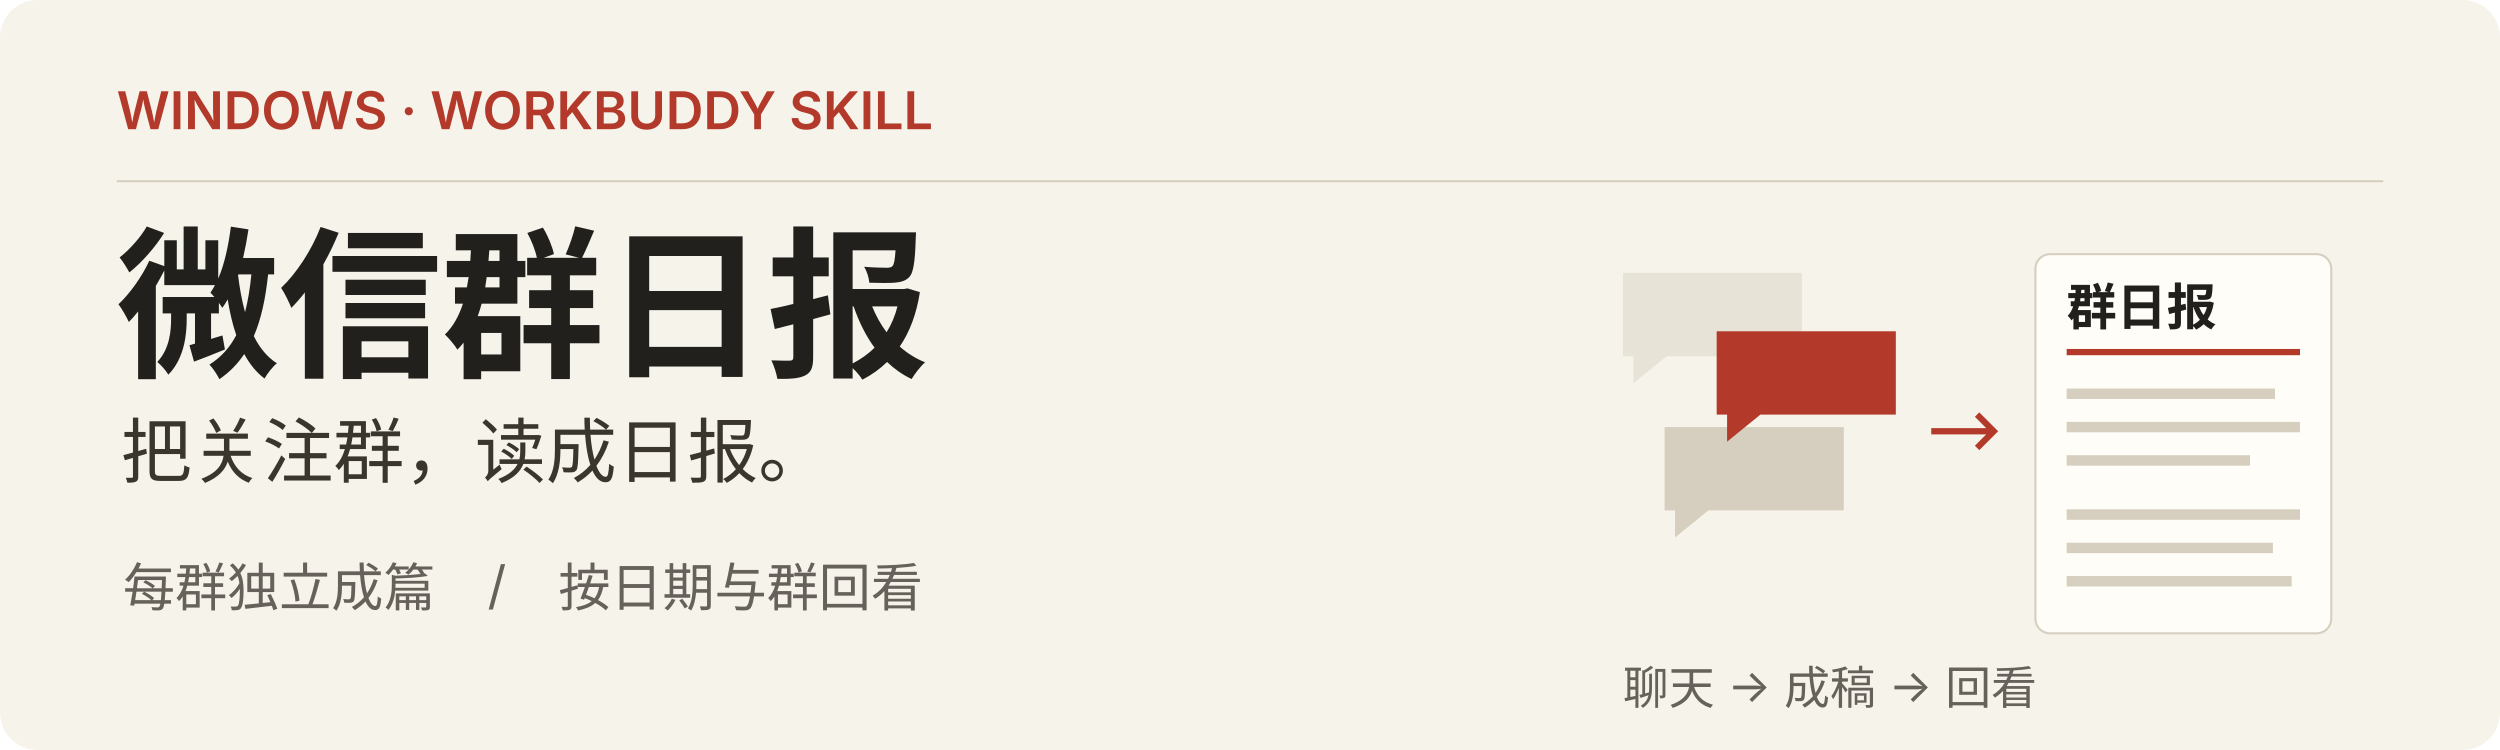
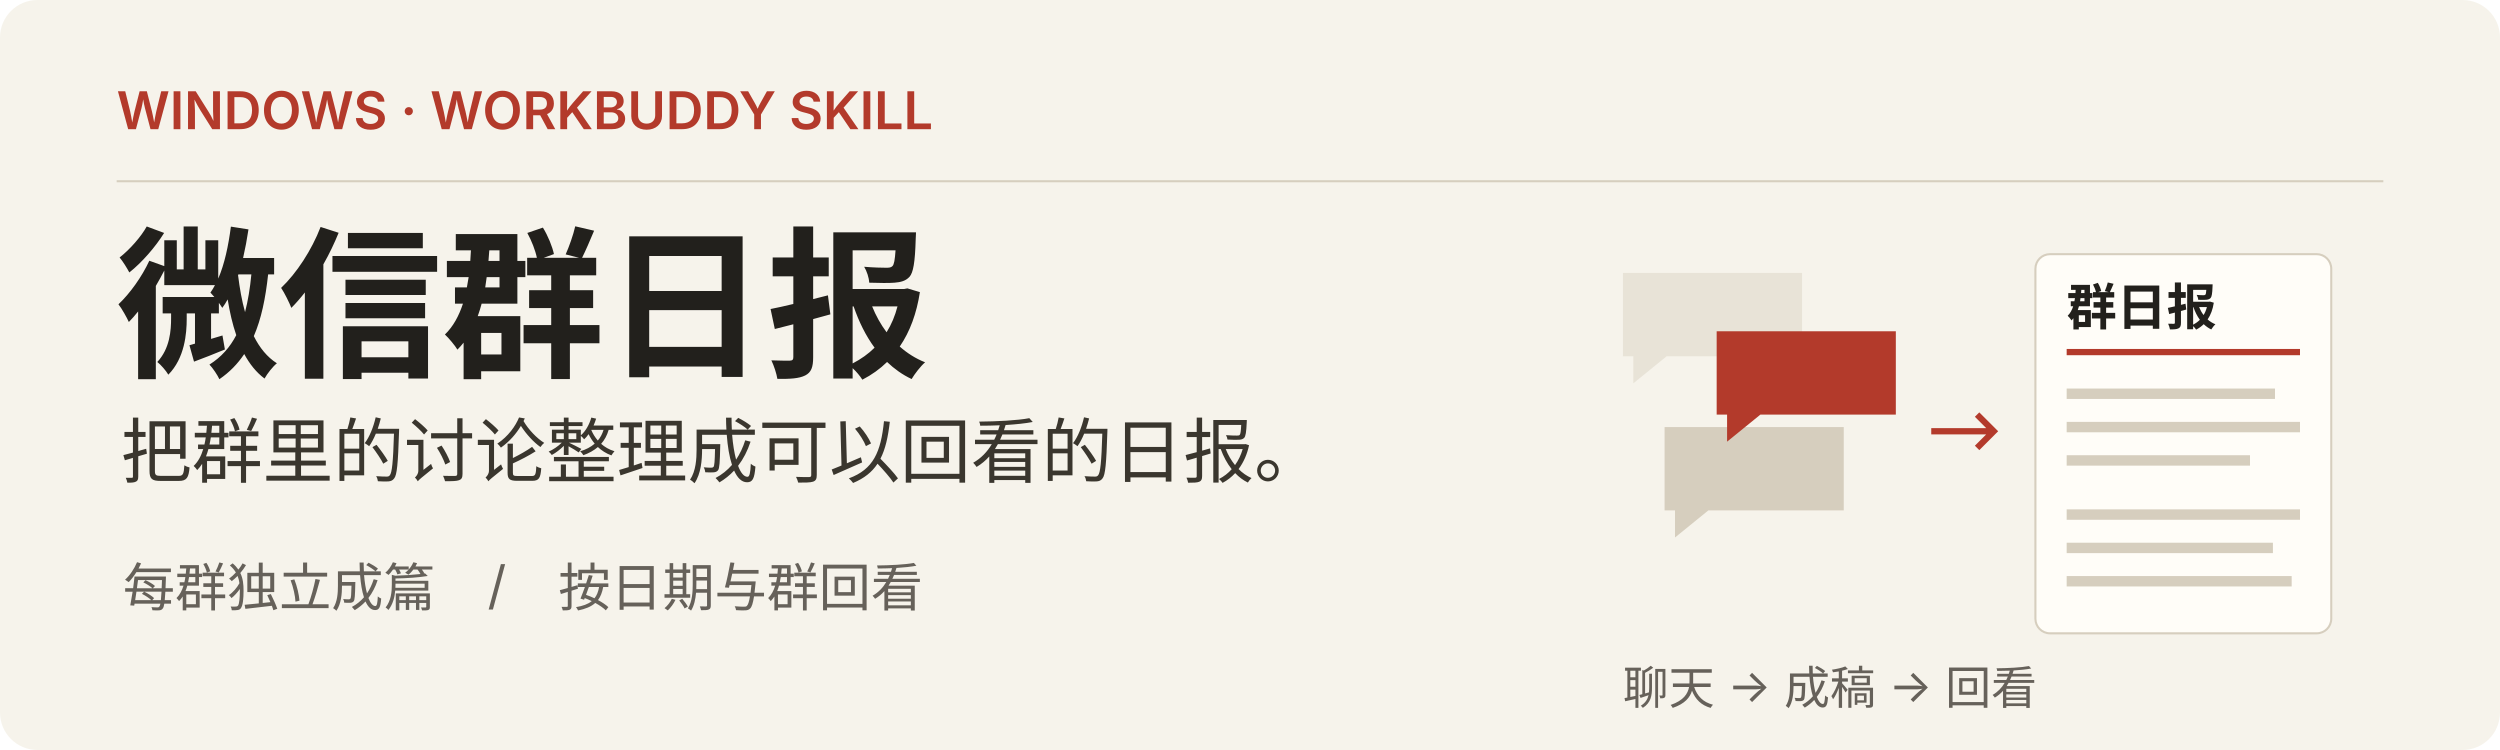
<svg xmlns="http://www.w3.org/2000/svg" width="1200" height="360" viewBox="0 0 1200 360" role="img" aria-labelledby="title desc">
  <rect width="1200" height="360" rx="18" fill="#F6F3EB" />
  <g font-family="-apple-system,BlinkMacSystemFont,'Segoe UI','PingFang SC','Microsoft YaHei',sans-serif">
    <text x="56" y="62" font-size="25" font-weight="600" fill="#B33A2B">WINDOWS · WORKBUDDY SKILL</text>
    <path d="M56 87H1144" stroke="#D6CEBE" />
    <text x="56" y="175" font-size="78" font-weight="700" fill="#22201C">微信群日报</text>
-     <text x="58" y="229" font-size="34" fill="#3A362E">把关注群，读成日报。</text>
+     <text x="58" y="229" font-size="34" fill="#3A362E">把群里的讨论整理成可以回看的日报。</text>
    <text x="59" y="291" font-size="25" fill="#66615A">每群独立成篇　/　按日期与群回看</text>
    <g id="chat-to-daily" transform="translate(779 116)">
      <path d="M0 15h86v40H21L5 68V55H0Z" fill="#E8E3D7" />
      <path d="M20 89h86v40H41l-16 13v-13h-5Z" fill="#D6CEBE" />
      <path d="M45 43h86v40H66L50 96V83h-5Z" fill="#B33A2B" />
      <path d="M148 91h30m-8-8 8 8-8 8" fill="none" stroke="#B33A2B" stroke-width="3" />
      <rect x="198" y="6" width="142" height="182" rx="7" fill="#FFFDF8" stroke="#D6CEBE" />
      <text x="213" y="40" font-size="24" font-weight="700" fill="#22201C">群日报</text>
      <path d="M213 53h112" stroke="#B33A2B" stroke-width="3" />
      <path d="M213 73h100m-100 16h112m-112 16h88m-88 26h112m-112 16h99m-99 16h108" stroke="#D6CEBE" stroke-width="5" />
      <text x="0" y="222" font-size="22" fill="#66615A">聊天 → 成稿 → 回看</text>
    </g>
  </g>
</svg>
